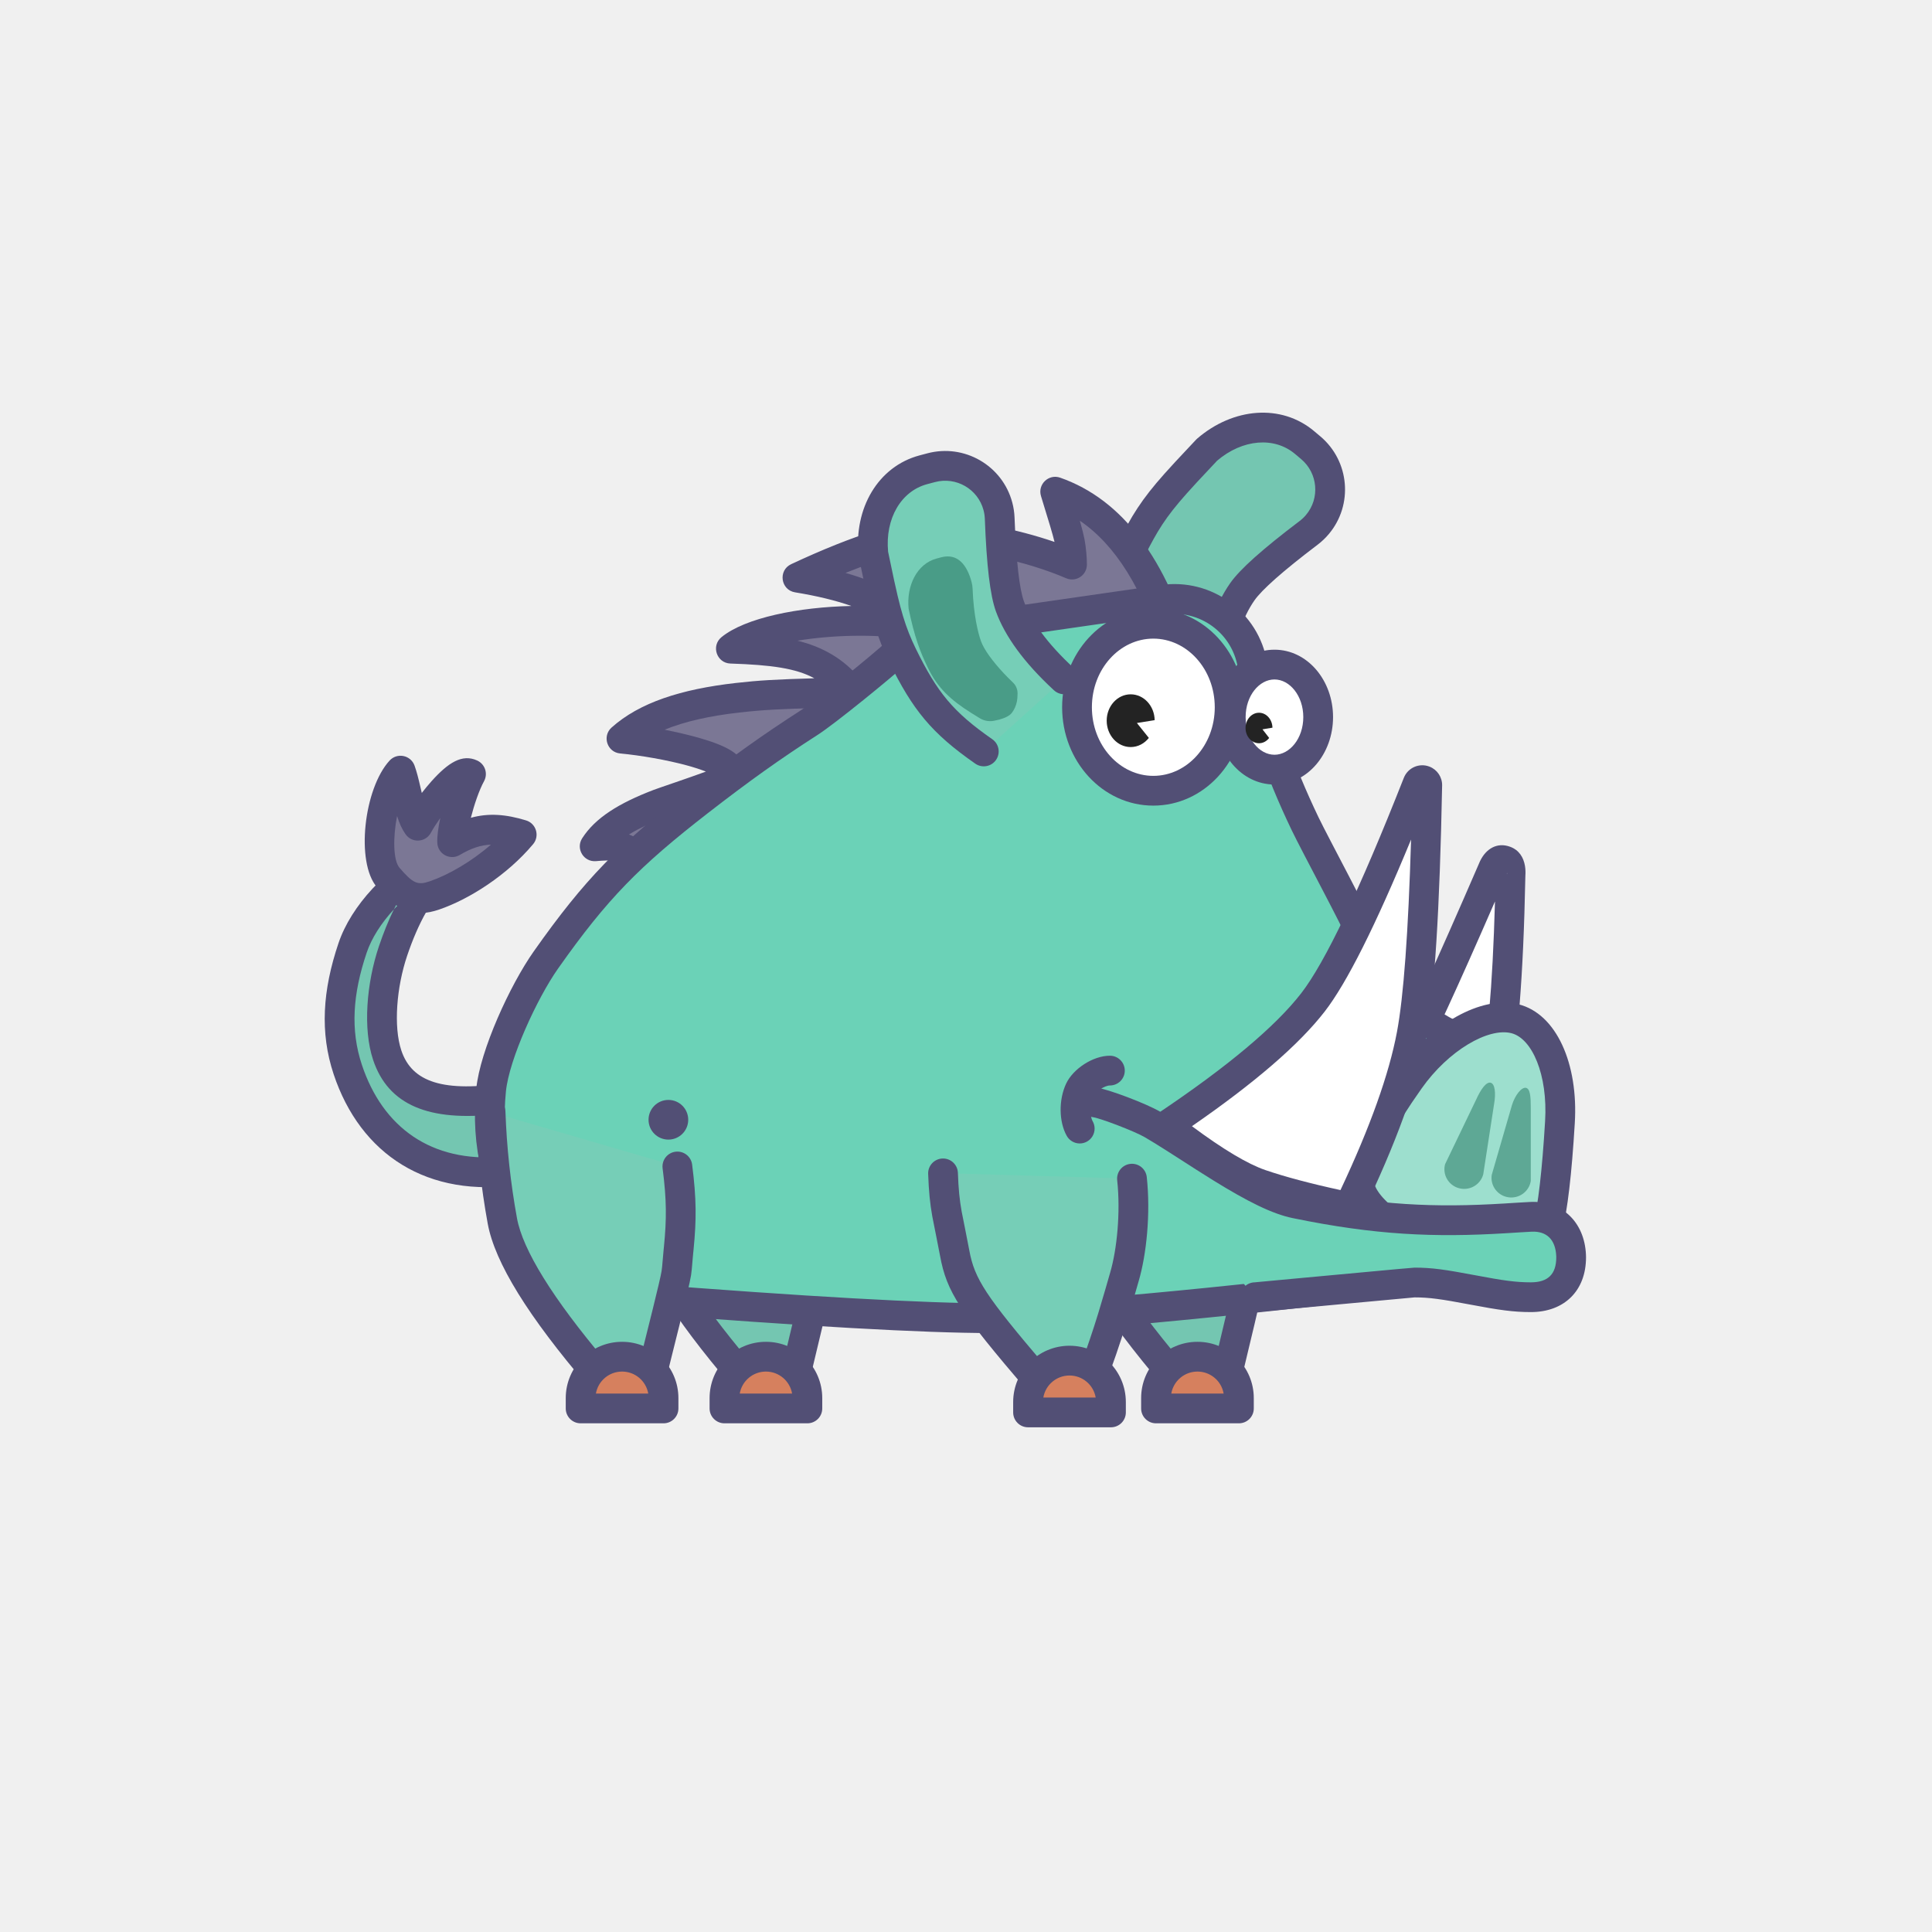
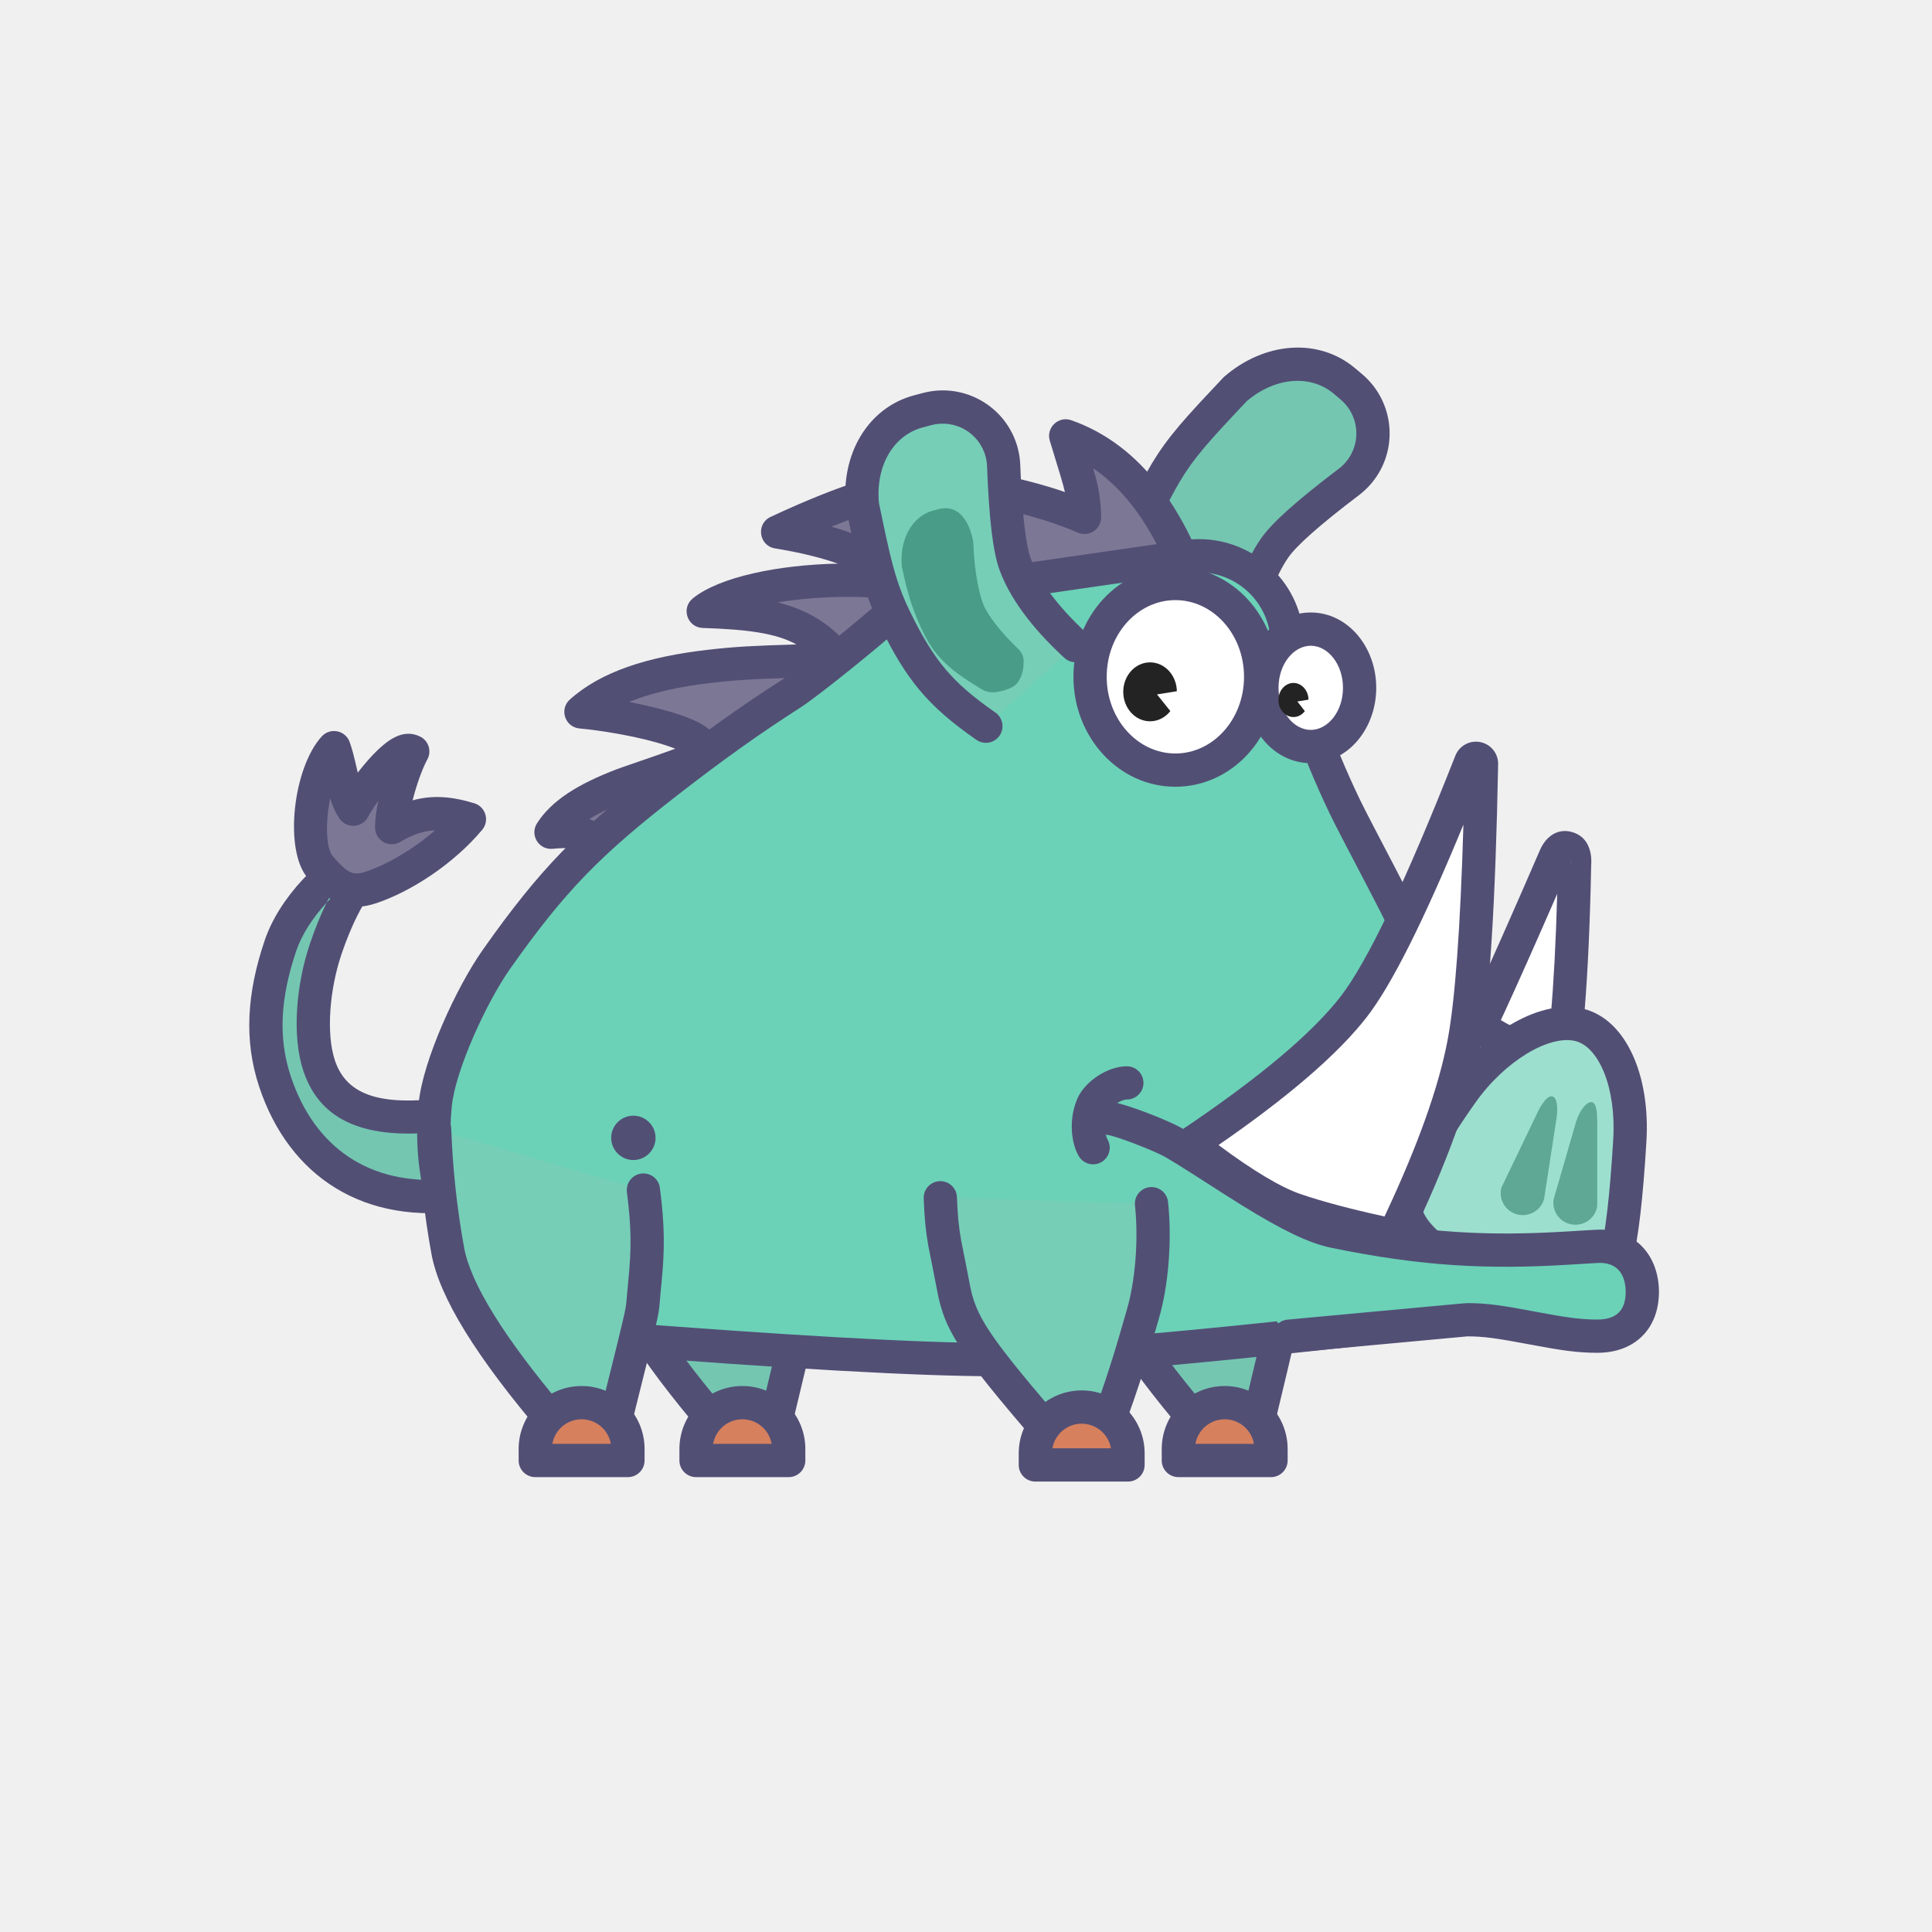
- <svg xmlns="http://www.w3.org/2000/svg" width="800px" height="800px" viewBox="25.6 25.6 972.8 972.8" class="icon" version="1.1">
+ <svg xmlns="http://www.w3.org/2000/svg" width="800px" height="800px" viewBox="76.8 76.8 870.4 870.4" class="icon" version="1.1">
  <path d="M583.74 354.691c-0.07-27.823 5.108-41.245 16.159-61.29 7.927-14.383 16.114-22.888 33.4-41.287 15.233-13.145 35.453-15.233 49.172-3.689l3.094 2.602c11.599 9.765 13.112 27.076 3.377 38.67a27.628 27.628 0 0 1-4.428 4.208c-18.352 13.906-29.112 23.537-33.402 29.679-6.161 8.811-11.604 22.481-14.436 43.245" fill="#74C6B1" />
  <path d="M677.651 254.159l3.092 2.602c8.439 7.103 9.536 19.693 2.465 28.118a19.938 19.938 0 0 1-3.217 3.057c-18.764 14.219-30.076 24.284-35.016 31.357-7.58 10.839-12.955 26.237-15.717 46.525a7.493 7.493 0 1 0 14.848 2.023c2.458-18.085 7.063-31.254 13.15-39.961 3.746-5.362 14.254-14.716 31.784-28.003a34.724 34.724 0 0 0 5.639-5.362c12.398-14.761 10.472-36.799-4.291-49.217l-3.094-2.602c-16.516-13.904-40.78-11.886-58.89 3.746-0.195 0.167-0.387 0.35-0.562 0.539-10.357 11.019-12.318 13.127-15.947 17.201-5.734 6.449-9.85 11.659-13.549 17.276a124.935 124.935 0 0 0-5.013 8.324c-13.03 23.642-17.156 38.093-17.091 64.924a7.493 7.493 0 0 0 14.98-0.04c-0.06-24.126 3.372-36.127 15.23-57.654a108.904 108.904 0 0 1 4.403-7.318c3.257-4.945 6.938-9.608 12.231-15.557 3.459-3.891 5.395-5.974 15.385-16.601 12.83-10.879 28.772-12.133 39.179-3.377z" fill="#524F75" />
  <path d="M786.137 466.897c-1.166 59.055-4.795 88.601-8.467 108.099-3.929 20.862-13.212 46.482-27.855 76.867L686.829 628.157c23.03-30.902 38.39-53.508 46.087-67.814 7.215-13.402 20.49-42.016 44.754-98.089 1.446-3.032 3.354-4.116 5.714-3.254 3.542 1.286 2.772 6.883 2.752 7.897z" fill="#FFFFFF" />
  <path d="M739.518 563.892c-7.228 13.424-20.79 33.625-40.755 60.746l47.244 17.78c12.683-27.126 20.78-50.096 24.301-68.813 4.163-22.113 6.838-50.398 8.04-94.101-19.289 44.272-31.649 71.041-38.83 84.388z m45.029-98.669l-0.025-0.01a2.812 2.812 0 0 1-0.23 0.197l0.14 0.067a1.936 1.936 0 0 1 0.052-0.102c0.017-0.05 0.042-0.1 0.062-0.152z m0.487 111.156c-4.069 21.594-13.567 47.806-28.467 78.733a7.493 7.493 0 0 1-9.391 3.759l-62.986-23.707a7.5 7.5 0 0 1-3.374-11.491c22.828-30.628 38.023-52.988 45.501-66.885 7.655-14.221 21.766-45.034 44.479-97.52 3.072-6.454 8.716-9.668 15.155-7.318 4.526 1.651 6.801 5.357 7.513 9.726 0.277 1.693 0.297 3.194 0.19 4.943-1.046 52.291-3.894 84.662-8.619 109.76zM793.63 467.044c0 0.01 0 0.02-0.005 0.027 0.005-0.01 0.005-0.02 0.005-0.027z" fill="#524F75" />
  <path d="M439.099 602.951c3.297 25.573 0.839 42.199 0 53.668s-3.312 21.317-13.115 62.117H399.772c-29.244-34.227-45.513-60.361-48.805-78.398a381.108 381.108 0 0 1-5.927-54.811" fill="#74C6B1" />
  <path d="M399.772 711.243l5.697 2.63c-0.752-0.884-1.496-1.756-2.23-2.63h-3.467z m20.305 0c9.738-40.565 10.647-44.921 11.421-53.59 0.047-0.522 0.09-1.044 0.127-1.581 0.085-1.169 0.187-2.395 0.332-4.076 0 0 0.297-3.352 0.382-4.358 1.349-15.717 1.394-27.683-0.674-43.732a7.485 7.485 0 0 1 6.474-8.384 7.488 7.488 0 0 1 8.389 6.474c2.225 17.253 2.175 30.23 0.742 46.927l-0.385 4.383c-0.142 1.616-0.237 2.777-0.317 3.861-0.045 0.614-0.095 1.219-0.147 1.821-0.907 10.178-1.833 14.393-13.155 61.502a7.49 7.49 0 0 1-7.285 5.747H399.772a7.493 7.493 0 0 1-5.697-2.63c-30.051-35.173-46.879-62.212-50.478-81.925a387.874 387.874 0 0 1-6.044-55.883 7.49 7.49 0 0 1 7.22-7.752 7.485 7.485 0 0 1 7.755 7.218 372.911 372.911 0 0 0 5.812 53.728c2.907 15.932 17.87 40.268 44.899 72.259h16.839v-0.007z" fill="#524F75" />
  <path d="M411.256 708.718a20.87 20.87 0 0 1 20.872 20.87v5.187H390.384v-5.187a20.872 20.872 0 0 1 20.872-20.87z" fill="#D6805E" />
  <path d="M411.256 716.211a13.384 13.384 0 0 0-13.182 11.077h26.364a13.382 13.382 0 0 0-13.182-11.077z m0-14.985c15.665 0 28.365 12.698 28.365 28.362v5.187a7.493 7.493 0 0 1-7.493 7.493H390.384a7.493 7.493 0 0 1-7.493-7.493v-5.187c0-15.665 12.7-28.362 28.365-28.362z" fill="#524F75" />
  <path d="M656.386 602.951c3.297 25.573 0.839 42.199 0 53.668s-3.312 21.317-13.112 62.117h-26.217c-29.244-34.227-45.511-60.361-48.805-78.398a381.82 381.82 0 0 1-5.927-54.811" fill="#74C6B1" />
  <path d="M617.057 711.243l5.697 2.63c-0.754-0.884-1.501-1.756-2.233-2.63h-3.464z m20.308 0c9.733-40.565 10.647-44.921 11.419-53.59 0.047-0.522 0.085-1.044 0.127-1.581 0.087-1.169 0.185-2.395 0.335-4.076l0.382-4.358c1.346-15.717 1.396-27.683-0.677-43.732a7.483 7.483 0 0 1 6.474-8.384 7.485 7.485 0 0 1 8.387 6.474c2.225 17.253 2.175 30.23 0.744 46.927-0.09 1.029-0.387 4.401-0.382 4.383a212.363 212.363 0 0 0-0.32 3.861 82.669 82.669 0 0 1-0.147 1.821c-0.907 10.178-1.833 14.393-13.16 61.502a7.488 7.488 0 0 1-7.283 5.747h-26.207a7.483 7.483 0 0 1-5.694-2.63c-30.051-35.173-46.879-62.212-50.478-81.925a388.231 388.231 0 0 1-6.047-55.883 7.485 7.485 0 0 1 7.22-7.752 7.485 7.485 0 0 1 7.755 7.22 373.61 373.61 0 0 0 5.809 53.73c2.907 15.932 17.87 40.266 44.904 72.254h16.839v-0.007z" fill="#524F75" />
  <path d="M628.544 708.718a20.867 20.867 0 0 1 20.87 20.87v5.187h-41.739v-5.187a20.87 20.87 0 0 1 20.87-20.87z" fill="#D6805E" />
  <path d="M628.544 716.211a13.382 13.382 0 0 0-13.182 11.077h26.367a13.387 13.387 0 0 0-13.185-11.077z m0-14.985c15.665 0 28.362 12.698 28.362 28.362v5.187a7.493 7.493 0 0 1-7.493 7.493h-41.739c-4.136 0-7.493-3.357-7.493-7.493v-5.187c0-15.665 12.698-28.362 28.362-28.362z" fill="#524F75" />
  <path d="M619.395 357.114c-12.857-45.858-33.677-73.833-62.469-83.928 5.355 17.415 8.457 26.172 8.457 36.697-18.172-7.85-46.647-15.01-69.332-15.01-15.123 0-38.093 7.195-68.908 21.589 27.89 4.546 46.744 12.355 56.567 23.427-27.303-3.986-73.96-0.844-90.077 12.33 23.642 0.779 45.66 1.983 60.728 21.734-28.677 1.718-87.964-1.361-115.822 23.564 20.248 1.931 54.297 8.981 55.091 17.193 0.797 8.214-53.513 13.477-68.593 37.031 23.197-2.021 24.806 8.102 26.739 31.504 1.933 23.402 74.507 1.224 139.986-31.504 43.657-21.821 86.198-53.363 127.633-94.628z" fill="#7B7795" />
  <path d="M549.766 275.386c-1.806-5.874 3.844-11.304 9.643-9.271 31.449 11.029 53.748 40.985 67.199 88.976a7.495 7.495 0 0 1-1.926 7.33c-41.977 41.807-85.162 73.825-129.566 96.019-33.839 16.913-68.68 30.633-95.337 37.364-14.426 3.644-26.289 5.225-35.163 4.456-11.609-1.004-19.473-6.376-20.303-16.399-2.003-24.234-3.207-26-18.622-24.658-6.194 0.539-10.312-6.266-6.961-11.504 6.616-10.332 18.527-17.69 36.012-24.381 2.615-0.999 17.57-5.992 26.287-9.206-2.615-1.049-5.867-2.108-9.616-3.127-10.02-2.725-23.033-5.005-33.585-6.012-6.504-0.619-9.154-8.687-4.286-13.042 14.039-12.56 34.931-19.304 62.621-22.446 11.816-1.341 20.228-1.793 39.456-2.355-9.223-5.035-21.721-6.748-42.236-7.423-6.918-0.227-9.853-8.909-4.496-13.29 11.916-9.743 38.84-15.175 65.404-15.69-7.885-2.77-17.338-5.075-28.357-6.871-7.275-1.186-8.644-11.064-1.966-14.184 31.734-14.821 55.581-22.291 72.077-22.291 18.265 0 41.34 4.496 60.528 11.092-0.904-3.826-2.69-9.686-6.811-23.087zM342.303 445.797l0.629-0.387c-0.212 0.127-0.422 0.255-0.629 0.387z m17.838-52.721l0.13-0.052-0.13 0.052z m209.031-105.392l0.155 0.105a2.108 2.108 0 0 1-0.155-0.105zM342.933 445.408l-0.629 0.387c4.313 1.551 7.69 4.148 10.275 7.945 4.116 6.044 5.31 12.445 6.668 28.884 0.107 1.309 1.494 2.258 6.658 2.705 6.886 0.594 17.253-0.784 30.203-4.056 25.5-6.441 59.365-19.773 92.307-36.24 41.802-20.895 82.652-50.923 122.545-90.117-9.76-32.658-23.682-54.899-41.634-67.127 2.42 8.654 2.712 10.752 3.249 16.082 0.2 2.001 0.3 3.989 0.3 6.009 0 5.387-5.517 9.014-10.46 6.878-18.996-8.204-46.312-14.396-66.36-14.396-10.302 0-25.285 3.886-44.726 11.706 17.318 4.94 29.983 11.816 37.993 20.842 4.638 5.227 0.227 13.397-6.686 12.388-17.001-2.483-38.185-1.956-55.498 0.894 0.692 0.175 1.386 0.36 2.083 0.552 12.79 3.547 23.033 10.078 31.105 20.657 3.639 4.768 0.477 11.666-5.51 12.021-3.716 0.222-7.553 0.365-14.586 0.559-21.816 0.614-30.305 1.019-42.369 2.39-14.953 1.696-27.516 4.503-37.588 8.644 5.2 1.064 10.412 2.235 15.08 3.504 16.052 4.366 24.913 8.884 25.745 17.46 0.462 4.76-2.108 7.932-6.134 10.41-4.476 2.755-33.063 12.231-34.858 12.917-6.826 2.615-12.553 5.292-17.173 8.1z" fill="#524F75" />
  <path d="M282.781 578.118c-35.618 5.567-55.393-0.762-62.217-21.234-5.175-15.532-1.926-38.035 2.94-52.451 4.111-12.186 11.659-30.173 24.671-41.899l-2.715-4.848c-20.393 10.73-36.662 28.425-42.331 45.221-6.456 19.134-9.551 39.846-2.423 61.238 10.864 32.608 38.632 57.824 85.789 50.456l-3.714-36.482z" fill="#74C6B1" />
  <path d="M281.625 570.713a7.493 7.493 0 0 1 8.612 6.644l3.716 36.482a7.493 7.493 0 0 1-6.296 8.162c-46.824 7.318-80.636-15.215-94.056-55.491-7.001-21.009-5.567-42.304 2.433-66.003 6.386-18.919 24.144-37.985 45.94-49.454a7.493 7.493 0 0 1 10.025 2.97l2.715 4.848a7.49 7.49 0 0 1-1.521 9.226c-9.78 8.811-17.058 22.341-22.588 38.73-5.31 15.737-6.953 35.62-2.93 47.688 5.327 15.992 21.179 21.319 53.95 16.199zM210.23 505.299c-7.038 20.855-8.257 38.937-2.413 56.472 10.502 31.524 34.966 49.319 70.481 46.275l-2.185-21.472c-34.401 3.901-55.024-4.423-62.654-27.328-5.212-15.647-3.312-38.66 2.95-57.214 2.228-6.604 4.718-12.82 7.545-18.579-6.436 6.978-11.259 14.548-13.724 21.846z m38.722-40.985l-3.489-6.631-6.536 3.661 2.715 4.848 6.536-3.661-5.015-5.567c-7.815 7.041-14.069 16.012-19.209 26.487 6.816-7.388 15.445-14.109 24.998-19.136z" fill="#524F75" />
  <path d="M226.699 414.036c3.297 8.839 4.598 21.282 9.151 27.571 4.513-8.639 19.306-29.576 26.349-26.474-5 9.503-9.321 27.773-8.879 34.459 14.069-8.682 24.818-7.308 34.936-4.408-14.001 17.308-33.605 27.838-43.42 31.387-9.815 3.549-15.198 0.569-23.412-8.657-8.214-9.226-5.085-42.196 5.275-53.877z" fill="#7B7795" />
  <path d="M226.746 462.528c6.798 7.91 9.151 8.909 15.153 6.858 9.443-3.229 21.014-9.895 30.9-18.497-5.11 0.19-9.98 1.813-15.7 5.205-4.855 2.88-11.032-0.44-11.306-6.079-0.15-3.074 0.43-7.565 1.494-12.528-1.921 2.707-3.606 5.345-4.755 7.455-2.662 4.89-9.538 5.27-12.725 0.704-1.816-2.602-3.07-5.312-4.266-9.174-2.123 10.697-1.988 22.338 1.206 26.055z m63.725-23.842c5.132 1.568 7.001 7.865 3.554 11.978-12.995 15.505-32.024 27.685-47.281 32.9-12.698 4.341-20.965 0.832-31.364-11.271-10.779-12.543-6.531-49.674 6.381-63.728 3.824-4.161 10.7-2.755 12.583 2.572 1.101 3.122 1.806 5.832 3.162 11.701l0.302 1.304 0.17 0.729a104.423 104.423 0 0 1 4.928-5.947c8.344-9.283 15.387-13.889 22.988-10.38a7.493 7.493 0 0 1 3.429 10.407c-2.443 4.451-4.965 11.843-6.639 18.42 9.009-2.493 17.7-1.768 27.788 1.314z" fill="#524F75" />
  <path d="M524.643 689.327c33.61 0 106.224-6.641 217.847-19.928 15.867-0.47 37.306-0.572 43.188-15.293 13.614-34.082 21.037-49.906 21.037-79.737 0-22.301-72.849-12.033-95.632-78.164-6.993-20.295-43.93-70.296-54.846-135.767-3.559-21.347-23.547-35.94-44.999-32.845l-112.493 16.224a39.786 39.786 0 0 0-21.347 10.158c-4.306 3.976-33.902 28.774-44.094 35.313-19.436 12.47-35.76 24.194-55.98 39.904-29.494 22.915-48.463 39.514-76.83 79.747-8.037 11.399-25.515 44.574-27.601 65.431-1.394 13.901-0.577 26.904 2.445 39.004 6.456 25.153 32.858 64.829 70.566 65.886 85.546 6.711 145.123 10.068 178.738 10.068z" fill="#6BD2B7" />
  <path d="M524.643 696.82c-33.839 0-93.509-3.359-179.143-10.073-19.533-0.609-37.393-10.295-52.117-26.322-12.168-13.245-21.487-30.308-25.315-45.233-3.239-12.957-4.111-26.826-2.635-41.567 1.916-19.131 16.933-51.979 28.934-69.003 25.825-36.627 42.896-53.795 78.358-81.348 20.925-16.257 37.359-27.993 56.53-40.291 7.875-5.053 36.002-27.995 43.058-34.511a47.276 47.276 0 0 1 25.363-12.071l112.495-16.224c25.475-3.674 49.224 13.662 53.453 39.029 4.353 26.119 13.09 51.252 25.845 77.851 4.82 10.055 26.342 49.881 28.694 56.71 7.53 21.844 21.032 35.865 40.765 45.91 5.327 2.712 10.904 5.053 17.83 7.605 1.726 0.634 13.372 4.75 16.411 5.924 14.174 5.465 21.032 10.874 21.032 21.164 0 13.155-1.376 24.134-4.338 35.468-2.962 11.321-3.042 11.531-17.228 47.049-5.165 12.927-17.381 17.98-36.25 19.414-3.564 0.267-6.074 0.365-12.493 0.552-112.59 13.322-185.269 19.966-219.251 19.966z m0-14.985c33.205 0 105.649-6.624 216.956-19.873 1.264-0.067 1.264-0.067 1.866-0.085 6.179-0.177 8.544-0.27 11.783-0.517 13.674-1.039 21.107-4.111 23.467-10.033 13.819-34.586 13.926-34.868 16.651-45.281 2.637-10.078 3.851-19.788 3.851-31.677 0-1.668-2.742-3.824-11.441-7.185-2.797-1.081-14.291-5.145-16.192-5.844-7.435-2.737-13.522-5.295-19.449-8.309-22.99-11.701-39.249-28.577-48.138-54.382-1.878-5.46-22.738-44.054-28.043-55.114-13.312-27.773-22.498-54.19-27.109-81.863-2.887-17.328-19.114-29.177-36.537-26.664l-112.493 16.224a32.283 32.283 0 0 0-17.333 8.247c-7.645 7.058-36.384 30.503-45.133 36.115-18.769 12.041-34.841 23.52-55.426 39.511-34.359 26.696-50.401 42.828-75.304 78.149-10.647 15.1-24.658 45.745-26.272 61.865-1.309 13.065-0.547 25.205 2.25 36.392 7.655 29.838 34.863 59.457 63.518 60.259 85.734 6.718 145.163 10.065 178.526 10.065z" fill="#524F75" />
  <path d="M366.669 612.941c3.297 25.573 0.839 37.204 0 48.672s-3.312 16.322-13.115 57.122H327.343C298.099 684.509 281.83 658.375 278.538 640.337A381.108 381.108 0 0 1 272.611 585.526" fill="#76CEB7" />
  <path d="M327.343 711.243l5.697 2.63c-0.752-0.884-1.496-1.756-2.23-2.63h-3.467z m31.377-45.658c0.205-1.434 0.357-2.882 0.477-4.518a206.696 206.696 0 0 1 0.529-5.927l0.195-1.981c1.344-13.717 1.384-23.237-0.682-39.264a7.485 7.485 0 0 1 6.474-8.384 7.488 7.488 0 0 1 8.389 6.474c2.225 17.258 2.18 27.873 0.734 42.638l-0.195 1.986-0.185 1.913a173.163 173.163 0 0 0-0.312 3.639 81.878 81.878 0 0 1-0.584 5.532c-0.832 5.864-10.345 42.923-12.718 52.796a7.49 7.49 0 0 1-7.285 5.747H327.343a7.493 7.493 0 0 1-5.697-2.63C291.595 688.433 274.767 661.394 271.168 641.681A387.874 387.874 0 0 1 265.124 585.798a7.493 7.493 0 1 1 14.975-0.534 372.911 372.911 0 0 0 5.812 53.728c2.907 15.932 17.87 40.268 44.899 72.259h16.869c3.564-14.383 10.44-41.432 11.042-45.665z" fill="#524F75" />
  <path d="M362.146 589.424m-9.99 0a9.99 9.99 0 1 0 19.98 0 9.99 9.99 0 1 0-19.98 0Z" fill="#524F75" />
  <path d="M338.827 708.718a20.87 20.87 0 0 1 20.872 20.87v5.187H317.954V729.588a20.872 20.872 0 0 1 20.872-20.87z" fill="#D6805E" />
  <path d="M338.827 716.211a13.384 13.384 0 0 0-13.182 11.077h26.364a13.382 13.382 0 0 0-13.182-11.077z m0-14.985c15.665 0 28.365 12.698 28.365 28.362v5.187a7.493 7.493 0 0 1-7.493 7.493H317.954a7.493 7.493 0 0 1-7.493-7.493V729.588c0-15.665 12.7-28.362 28.365-28.362z" fill="#524F75" />
  <path d="M809.767 584.547c1.586 25.318 1.693 43.263 0.322 53.84-2.063 15.862-23.322 19.458-45.196 17.56-21.879-1.903-53.857-16.102-52.182-33.385 1.121-11.519 7.538-28.155 19.244-49.906 12.61-23.564 33.755-38.934 48.942-37.059 15.19 1.873 27.253 22.358 28.869 48.95z" fill="#9DDFCE" />
  <path d="M803.58 590.204c1.441-23.452-6.529-41.767-17.023-44.387-11.521-2.88-31.594 8.617-45.161 27.875-13.742 19.414-21.736 34.391-23.987 44.487-2.113 9.478 20.108 25.905 41.962 30.538 21.781 4.615 36.035 1.928 38.185-6.454 2.503-9.74 4.536-27.186 6.024-52.059z m14.955 0.909c-1.536 25.755-3.664 43.962-6.464 54.879-4.975 19.366-26.951 23.502-55.813 17.391-29.072-6.161-58.121-27.641-53.475-48.453 2.78-12.498 11.581-28.982 26.367-49.876 16.736-23.767 42.366-38.445 61.04-33.775 19.179 4.8 30.181 30.063 28.345 59.834z" fill="#524F75" />
  <path d="M776.097 570.755c2.223 0.46 2.79 5.122 1.801 10.769l-5.455 35.385c-1.419 5.27-6.878 8.397-12.181 6.986-5.307-1.409-8.459-6.826-7.036-12.101l15.557-32.341c2.4-5.327 5.095-9.154 7.313-8.699zM793.937 573.34c2.16 0.445 2.445 4.508 2.445 10.163v36.729c-0.859 5.387-5.957 9.066-11.381 8.212-5.43-0.854-9.126-5.914-8.272-11.299l10.123-34.946c1.593-5.262 4.925-9.296 7.086-8.859z" fill="#5EA895" />
  <path d="M577.161 580.758c3.836 0.519 21.856 7.008 28.747 11.042 20.952 12.263 52.381 35.743 72.092 39.801 60.146 12.385 97.15 7.712 118.432 6.698 11.961-0.572 19.686 7.225 20.245 19.369 0.017 0.342 0.025 0.684 0.025 1.026 0 12.78-7.682 20.083-20.27 20.083-19.686 0-39.324-7.4-58.543-7.4-0.864 0-79.884 7.4-80.454 7.4" fill="#6BD2B7" />
  <path d="M576.157 588.183c3.332 0.452 20.512 6.891 25.965 10.083 3.362 1.968 7.141 4.311 12.176 7.525 2.135 1.361 11.296 7.258 13.712 8.799 3.06 1.951 5.737 3.639 8.297 5.225 17.43 10.784 29.853 17.001 40.181 19.124 41.47 8.539 71.17 9.835 107.61 7.603 1.484-0.09 6.191-0.39 6.786-0.425 2.463-0.155 4.258-0.26 5.902-0.337 7.57-0.362 12.023 3.966 12.41 12.228 0.01 0.23 0.015 0.457 0.015 0.684 0 8.492-4.178 12.585-12.778 12.585-7.588 0-13.939-0.894-28.05-3.569-15.22-2.88-21.864-3.831-30.493-3.831-0.767 0-6.509 0.532-40.918 3.721-18.844 1.748-39.706 3.679-39.536 3.679a7.493 7.493 0 0 0 0 14.985c0.532 0 0.727-0.02 13.379-1.189l12.79-1.186 14.633-1.359c20.957-1.943 39.684-3.669 39.644-3.669 7.37 0 13.424 0.867 27.708 3.569 15.035 2.847 22.006 3.831 30.842 3.831 16.806 0 27.763-10.732 27.763-27.576 0-0.46-0.01-0.914-0.035-1.376-0.752-16.332-12.018-27.268-28.085-26.499-1.731 0.08-3.591 0.187-6.122 0.347l-6.773 0.425c-35.226 2.16-63.648 0.917-103.669-7.323-8.045-1.658-19.356-7.315-35.323-17.193a672.134 672.134 0 0 1-8.12-5.113c-2.378-1.519-11.544-7.42-13.709-8.801-5.185-3.307-9.111-5.744-12.673-7.827-7.061-4.131-26.077-11.264-31.522-12.001a7.498 7.498 0 0 0-2.008 14.86z" fill="#524F75" />
  <path d="M595.571 619.083c2.205 20.36-1.129 40.358-3.804 49.439-2.67 9.084-7.712 28.212-16.926 52.209h-26.479c-29.244-34.259-38.782-46.165-42.074-64.22-3.292-18.055-5.2-21.686-5.859-40.201" fill="#76CEB7" />
  <path d="M569.659 713.238h-17.845c-29.891-35.108-35.528-43.675-38.155-58.071-0.954-5.255-3.514-17.685-3.864-19.648-1.039-5.797-1.581-11.119-1.878-19.473a7.493 7.493 0 0 0-14.975 0.532c0.322 9.036 0.934 15.058 2.103 21.586 0.397 2.205 2.96 14.668 3.876 19.688 3.354 18.41 10.008 28.23 43.737 67.741a7.493 7.493 0 0 0 5.697 2.63h26.482a7.503 7.503 0 0 0 6.996-4.81 497.217 497.217 0 0 0 11.084-32.176c1.219-3.964 2.33-7.717 3.572-12.028 0.04-0.137 2.033-7.098 2.463-8.572 3.931-13.334 6.059-34.014 4.069-52.366a7.49 7.49 0 1 0-14.895 1.616c1.766 16.317-0.155 35.018-3.542 46.517-0.457 1.536-2.468 8.577-2.493 8.659a675.515 675.515 0 0 1-3.492 11.766 494.182 494.182 0 0 1-8.939 26.409z" fill="#524F75" />
  <path d="M564.117 710.698a20.872 20.872 0 0 1 20.872 20.87V736.78H543.244v-5.21a20.875 20.875 0 0 1 20.872-20.872z" fill="#D6805E" />
  <path d="M564.117 718.191a13.384 13.384 0 0 0-13.185 11.094h26.372a13.384 13.384 0 0 0-13.187-11.094z m0-14.985c15.662 0 28.365 12.703 28.365 28.362V736.78c0 4.136-3.359 7.493-7.493 7.493H543.244c-4.136 0-7.493-3.357-7.493-7.493v-5.21c0-15.665 12.703-28.365 28.365-28.365z" fill="#524F75" />
  <path d="M744.248 420.969c-1.196 62.169-3.824 104.051-7.887 125.652-4.361 23.17-14.888 52.097-31.584 86.775-18.25-3.804-33.045-7.648-44.394-11.526s-27.153-13.729-47.411-29.554c35.628-23.892 60.201-44.554 73.721-61.974 12.59-16.229 30.171-53.008 52.741-110.332a2.493 2.493 0 1 1 4.815 0.959z" fill="#FFFFFF" />
  <path d="M692.604 534.933c-12.957 16.704-35.213 35.882-66.835 57.729 15.727 11.701 28.15 19.081 37.029 22.113 9.82 3.357 22.416 6.713 37.753 10.055 14.968-31.776 24.444-58.338 28.442-79.602 3.342-17.76 5.722-50.131 7.103-96.895-17.96 43.505-32.368 72.257-43.493 86.6z m51.118 13.07c-4.498 23.914-15.243 53.423-32.196 88.643a7.5 7.5 0 0 1-8.282 4.084c-18.527-3.866-33.61-7.782-45.288-11.774-12.33-4.211-28.742-14.438-49.604-30.737-4.014-3.144-3.796-9.291 0.44-12.128 35.018-23.485 59.05-43.682 71.97-60.344 12.011-15.48 29.384-51.824 51.692-108.487a9.993 9.993 0 0 1 12.957-5.637 9.983 9.983 0 0 1 6.326 9.488c-1.199 62.579-3.849 104.755-8.015 126.891z" fill="#524F75" />
  <path d="M520.956 403.963c-22.83-15.897-30.855-27.843-40.935-48.388-7.235-14.743-9.511-26.329-14.666-51.045-2.033-20.015 7.857-37.773 25.183-42.391l3.906-1.041c14.653-3.904 29.701 4.788 33.612 19.414 0.527 1.973 0.834 4.001 0.907 6.039 0.869 23.013 2.582 37.344 5.15 44.384 3.689 10.1 11.756 22.401 27.146 36.627" fill="#76CEB7" />
  <path d="M492.469 269.379l3.906-1.041c10.66-2.84 21.599 3.482 24.444 14.109 0.385 1.434 0.604 2.905 0.662 4.388 0.884 23.53 2.647 38.567 5.602 46.674 4.531 12.42 14.061 25.657 29.097 39.559a7.493 7.493 0 1 0 10.17-11.002c-13.399-12.39-21.551-23.712-25.193-33.692-2.24-6.146-3.879-20.118-4.708-42.096a34.554 34.554 0 0 0-1.156-7.695c-4.98-18.624-24.134-29.689-42.781-24.718l-3.901 1.034c-20.865 5.56-33.125 26.589-30.71 50.391 0.027 0.26 0.067 0.517 0.12 0.774 3.087 14.803 3.689 17.615 4.948 22.925 1.993 8.399 3.901 14.758 6.379 21.009a122.76 122.76 0 0 0 3.946 8.879c11.891 24.231 21.362 35.902 43.38 51.237a7.493 7.493 0 1 0 8.567-12.298c-19.803-13.789-27.665-23.477-38.492-45.541a108.849 108.849 0 0 1-3.469-7.805c-2.183-5.505-3.891-11.194-5.727-18.942-1.201-5.068-1.798-7.85-4.775-22.128-1.563-16.746 6.551-30.52 19.693-34.022z" fill="#524F75" />
  <path d="M518.931 387.234c-1.823-1.121-3.267-2.011-4.318-2.67-10.462-6.556-16.891-12.713-21.604-22.321-4.161-8.482-6.938-15.917-9.903-30.131-1.169-11.511 4.146-22.633 14.111-25.288l2.248-0.599c8.427-2.245 13.09 3.991 15.338 12.403 0.305 1.136 0.475 2.3 0.524 3.474 0.497 13.235 2.77 22.386 4.251 26.437 1.538 4.223 5.864 10.105 11.509 16.147 1.054 1.126 2.59 2.672 4.61 4.635a7.468 7.468 0 0 1 2.268 5.475c-0.025 1.733-0.132 3.057-0.322 3.969-0.467 2.243-1.316 4.166-2.555 5.762-1.094 1.409-3.224 2.55-6.391 3.422-0.634 0.175-1.536 0.372-2.692 0.592a10 10 0 0 1-7.073-1.306z" fill="#499C87" />
  <path d="M567.141 380.566a42.771 39.864 90 1 0 79.727 0 42.771 39.864 90 1 0-79.727 0Z" fill="#FFFFFF" />
  <path d="M637.075 386.842a27.431 26.569 0 1 0 54.861 0 27.431 26.569 0 1 0-54.861 0Z" fill="#FFFFFF" />
  <path d="M667.313 420.614c16.634 0 29.506-15.467 29.506-33.942s-12.872-33.937-29.506-33.937c-16.629 0-29.501 15.467-29.501 33.939s12.87 33.942 29.501 33.942z m0-14.985c-7.682 0-14.516-8.212-14.516-18.956s6.831-18.951 14.516-18.951c7.687 0 14.521 8.214 14.521 18.954s-6.833 18.956-14.521 18.956z" fill="#524F75" />
  <path d="M664.658 397.175c-1.244 1.628-3.077 2.66-5.127 2.66-3.741 0-6.776-3.437-6.776-7.678s3.035-7.678 6.776-7.678c3.694 0 6.698 3.354 6.771 7.523l-5.02 0.829 3.377 4.343z" fill="#232323" />
  <path d="M606.32 431.244c25.525 0 45.923-22.321 45.923-49.534S631.843 332.176 606.32 332.176c-25.518 0-45.918 22.321-45.918 49.534s20.4 49.534 45.918 49.534z m0-14.985c-16.923 0-30.932-15.325-30.932-34.549S589.399 347.161 606.32 347.161c16.928 0 30.937 15.325 30.937 34.549s-14.004 34.549-30.937 34.549z" fill="#524F75" />
  <path d="M604.063 397.155c-2.215 2.817-5.487 4.601-9.141 4.601-6.668 0-12.078-5.944-12.078-13.277s5.407-13.275 12.078-13.275c6.594 0 11.946 5.799 12.076 13.007l-8.954 1.431 6.019 7.513z" fill="#232323" />
  <path d="M584.452 557.176c-8.519 0-18.527 6.591-22.031 14.044-3.839 8.17-3.624 19.234 0.237 26.179a7.493 7.493 0 1 0 13.095-7.283c-1.479-2.657-1.591-8.644 0.237-12.53 1.071-2.28 5.854-5.43 8.467-5.43a7.493 7.493 0 0 0 7.493-7.493 7.5 7.5 0 0 0-7.498-7.488z" fill="#524F75" />
</svg>
